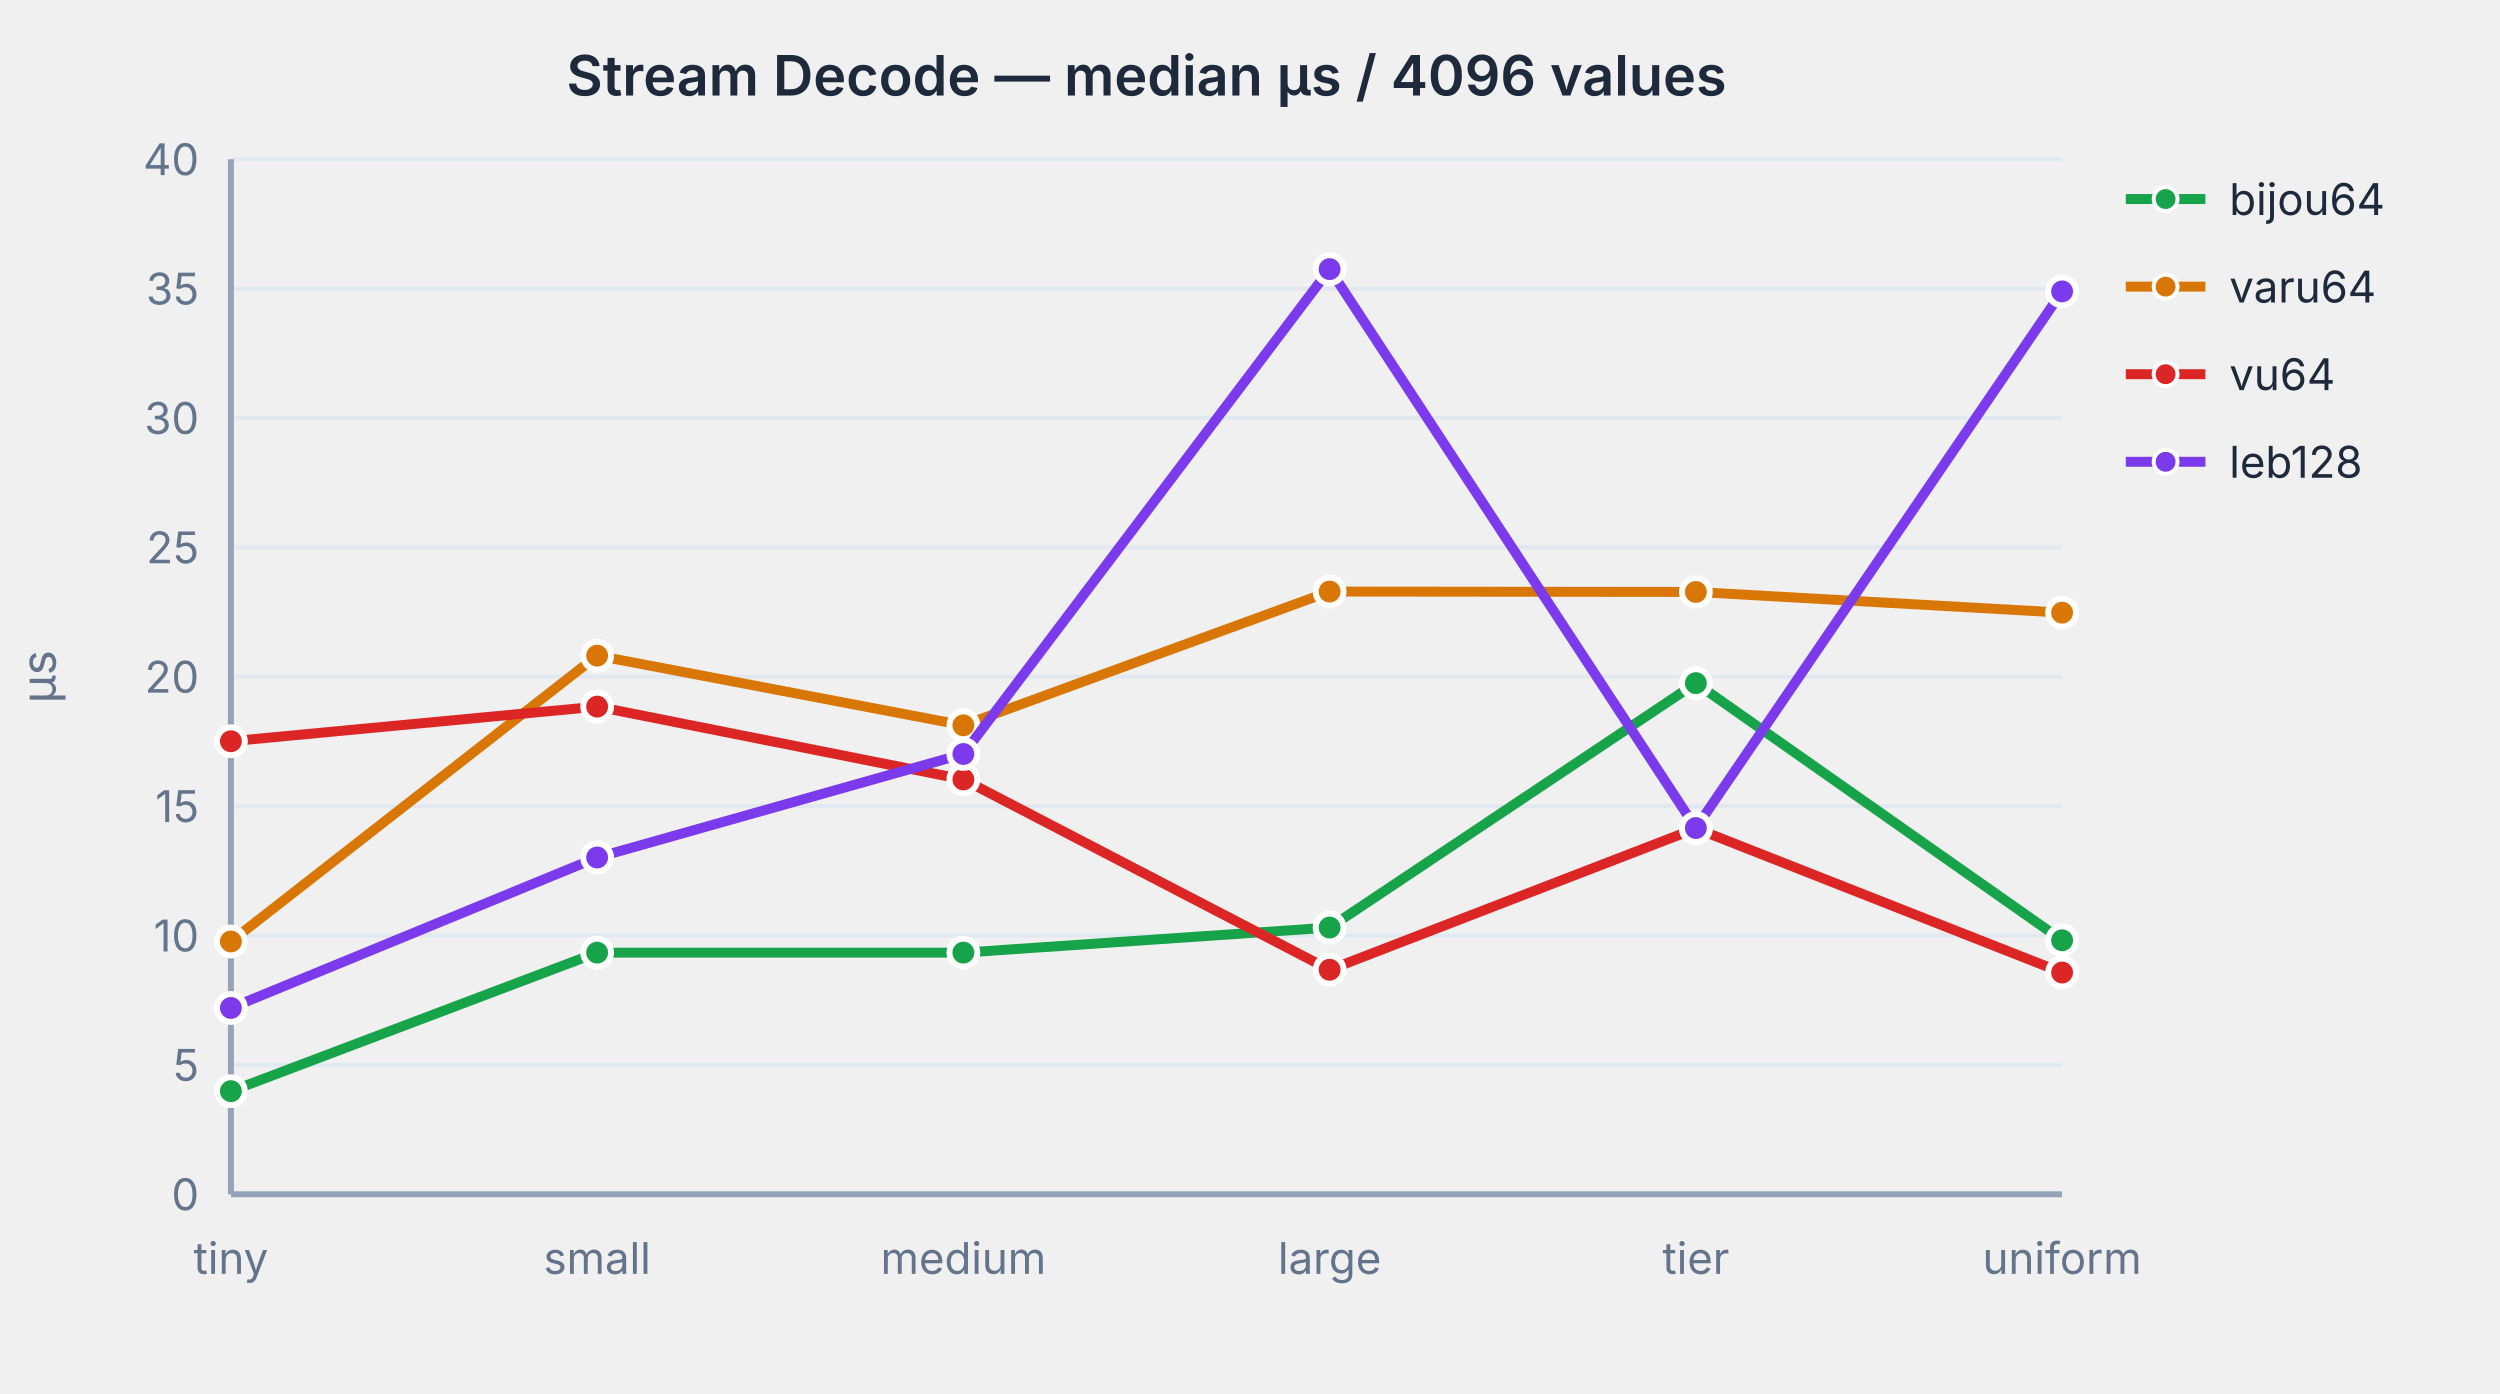
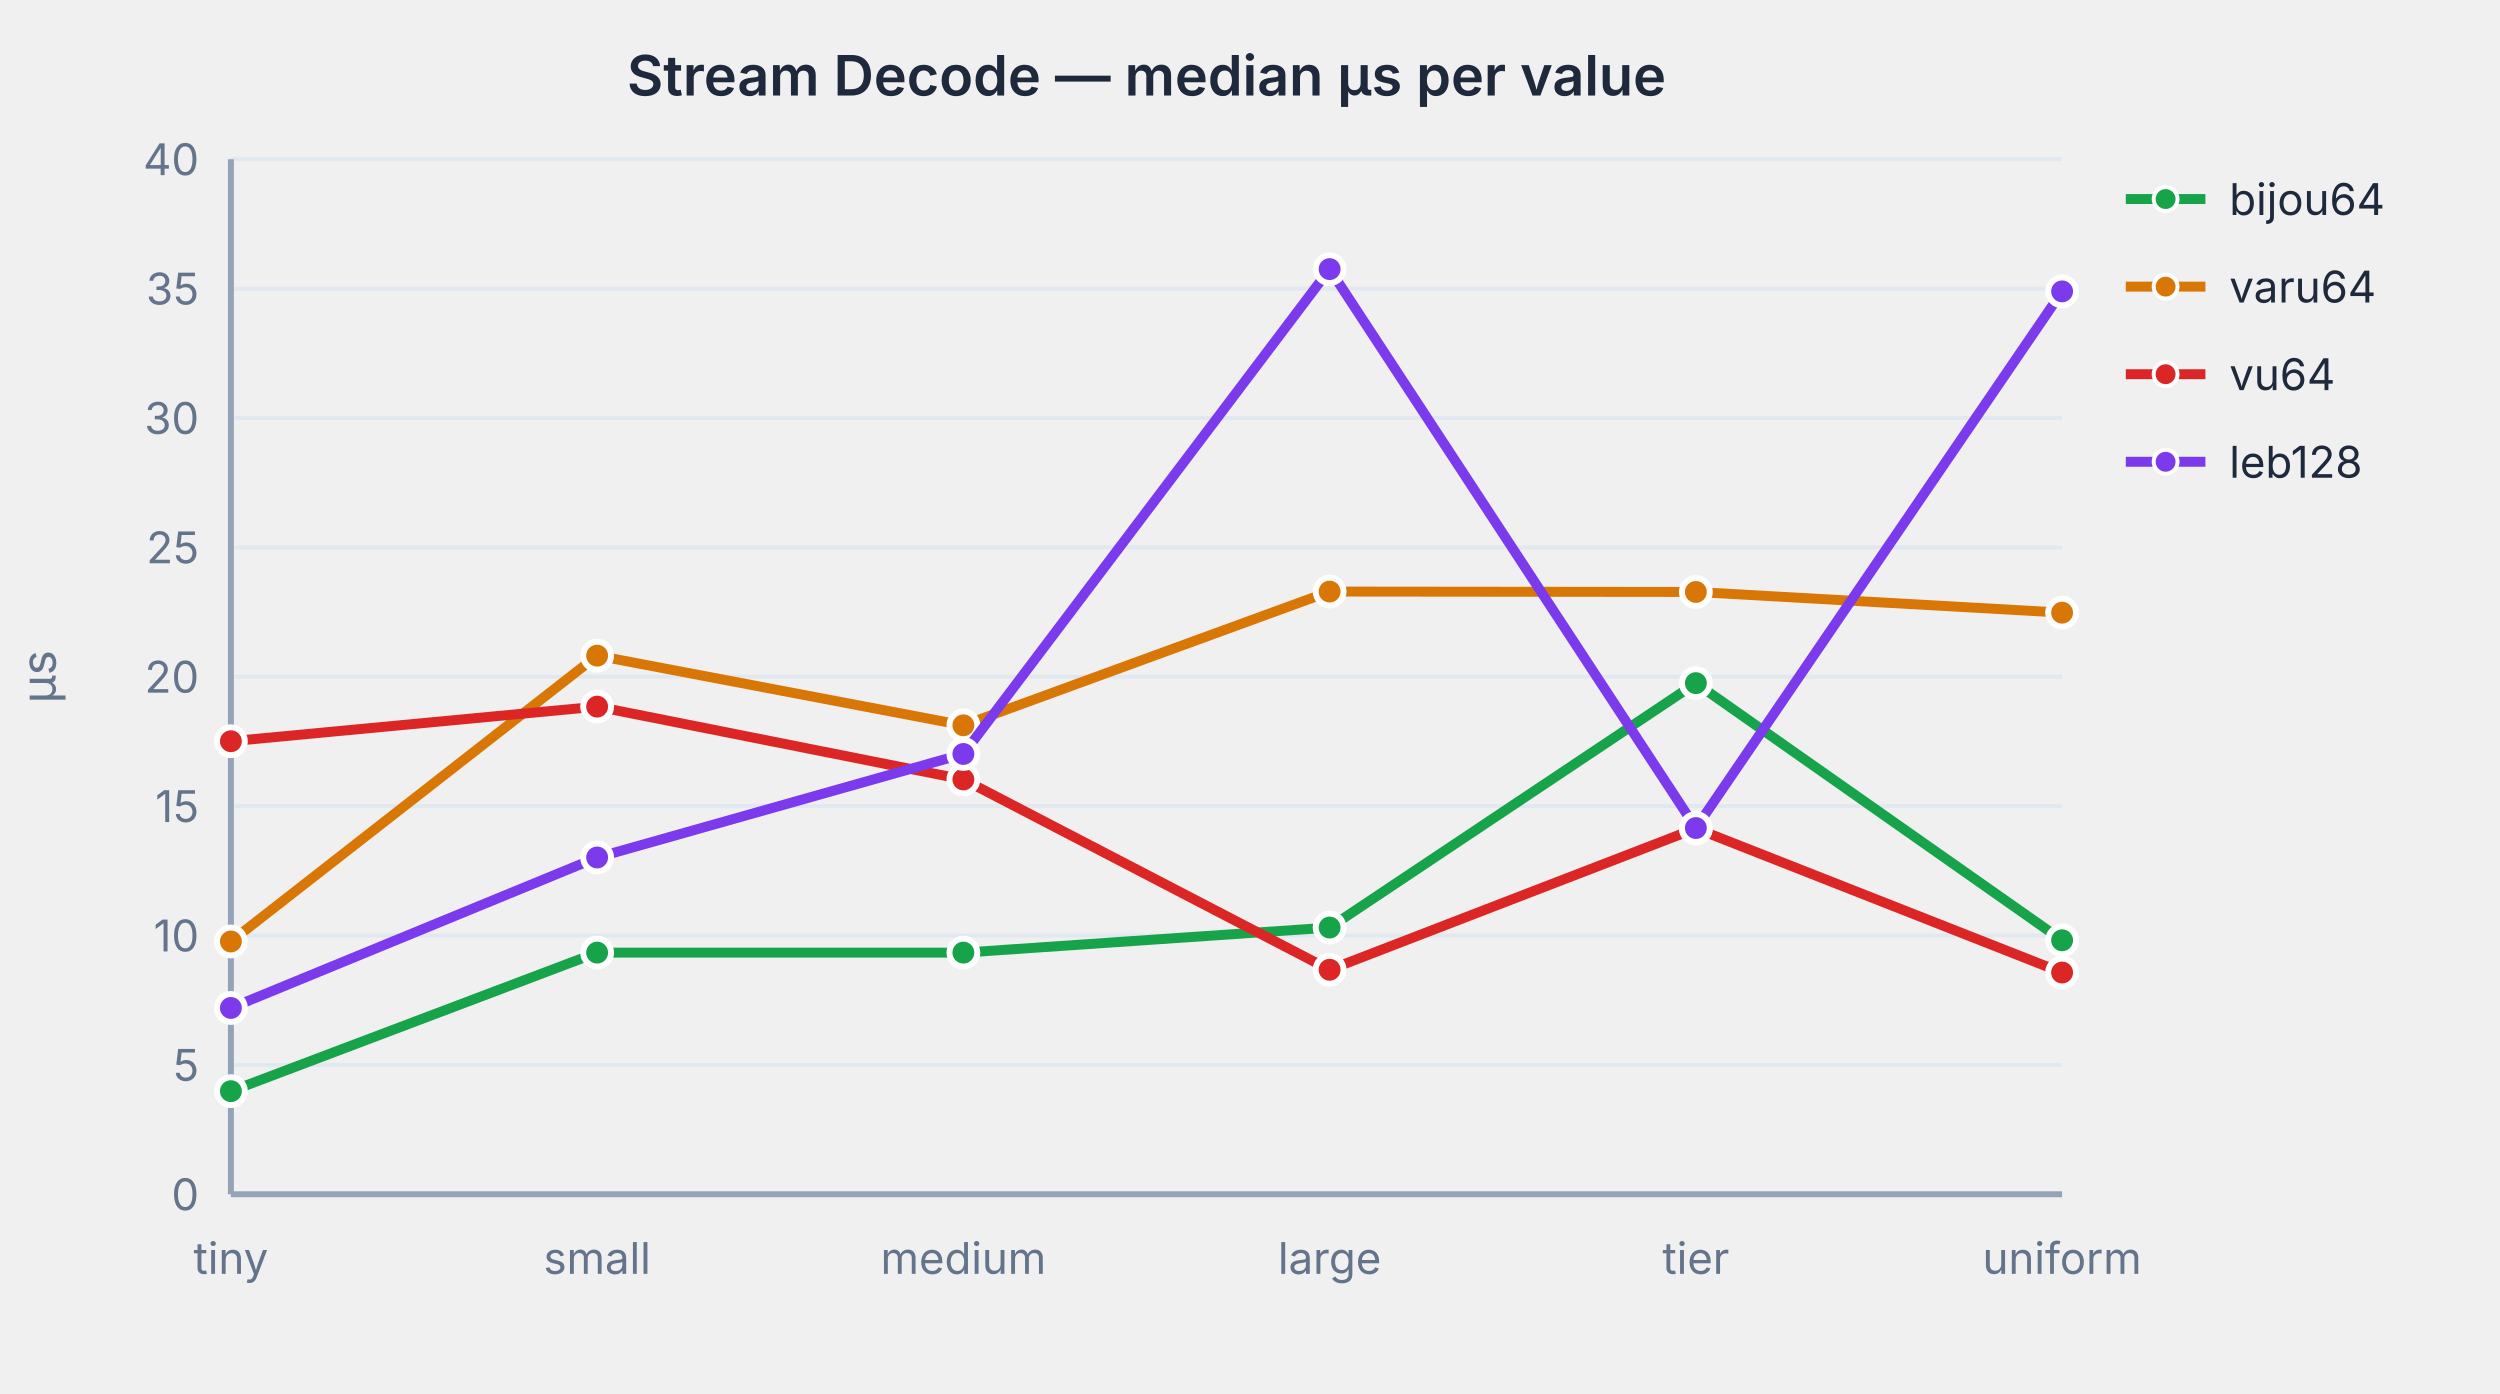
<svg xmlns="http://www.w3.org/2000/svg" viewBox="0 0 628 350" width="628" height="350" style="background:#fff; font-family:'Inter', 'Helvetica Neue', Arial, sans-serif">
-   <text x="288.0" y="24" text-anchor="middle" font-size="14" font-weight="600" fill="#1e293b">Stream Decode — median µs / 4096 values</text>
+   <text x="288.0" y="24" text-anchor="middle" font-size="14" font-weight="600" fill="#1e293b">Stream Decode — median µs per value</text>
  <line x1="58" y1="300.0" x2="518" y2="300.0" stroke="#e2e8f0" stroke-width="1" />
  <text x="50" y="304.0" text-anchor="end" font-size="11" fill="#64748b">0</text>
  <line x1="58" y1="267.5" x2="518" y2="267.5" stroke="#e2e8f0" stroke-width="1" />
  <text x="50" y="271.5" text-anchor="end" font-size="11" fill="#64748b">5</text>
  <line x1="58" y1="235.0" x2="518" y2="235.0" stroke="#e2e8f0" stroke-width="1" />
  <text x="50" y="239.0" text-anchor="end" font-size="11" fill="#64748b">10</text>
  <line x1="58" y1="202.5" x2="518" y2="202.5" stroke="#e2e8f0" stroke-width="1" />
  <text x="50" y="206.5" text-anchor="end" font-size="11" fill="#64748b">15</text>
  <line x1="58" y1="170.0" x2="518" y2="170.0" stroke="#e2e8f0" stroke-width="1" />
  <text x="50" y="174.0" text-anchor="end" font-size="11" fill="#64748b">20</text>
  <line x1="58" y1="137.5" x2="518" y2="137.5" stroke="#e2e8f0" stroke-width="1" />
  <text x="50" y="141.5" text-anchor="end" font-size="11" fill="#64748b">25</text>
  <line x1="58" y1="105.0" x2="518" y2="105.0" stroke="#e2e8f0" stroke-width="1" />
  <text x="50" y="109.0" text-anchor="end" font-size="11" fill="#64748b">30</text>
  <line x1="58" y1="72.5" x2="518" y2="72.5" stroke="#e2e8f0" stroke-width="1" />
  <text x="50" y="76.5" text-anchor="end" font-size="11" fill="#64748b">35</text>
  <line x1="58" y1="40.0" x2="518" y2="40.0" stroke="#e2e8f0" stroke-width="1" />
  <text x="50" y="44.0" text-anchor="end" font-size="11" fill="#64748b">40</text>
  <text x="58.0" y="320" text-anchor="middle" font-size="11" fill="#64748b">tiny</text>
  <text x="150.0" y="320" text-anchor="middle" font-size="11" fill="#64748b">small</text>
  <text x="242.0" y="320" text-anchor="middle" font-size="11" fill="#64748b">medium</text>
  <text x="334.0" y="320" text-anchor="middle" font-size="11" fill="#64748b">large</text>
  <text x="426.0" y="320" text-anchor="middle" font-size="11" fill="#64748b">tier</text>
  <text x="518.0" y="320" text-anchor="middle" font-size="11" fill="#64748b">uniform</text>
  <text x="14" y="170.0" text-anchor="middle" font-size="12" fill="#64748b" transform="rotate(-90 14 170.0)">µs</text>
  <line x1="58" y1="300" x2="518" y2="300" stroke="#94a3b8" stroke-width="1.5" />
  <line x1="58" y1="40" x2="58" y2="300" stroke="#94a3b8" stroke-width="1.5" />
  <polyline points="58.0,274.1 150.0,239.3 242.0,239.3 334.0,233.0 426.0,171.6 518.0,236.2" fill="none" stroke="#16a34a" stroke-width="2.5" stroke-linejoin="round" />
  <circle cx="58.0" cy="274.1" r="3.5" fill="#16a34a" stroke="#fff" stroke-width="1.5" />
  <circle cx="150.0" cy="239.3" r="3.5" fill="#16a34a" stroke="#fff" stroke-width="1.5" />
  <circle cx="242.0" cy="239.3" r="3.5" fill="#16a34a" stroke="#fff" stroke-width="1.5" />
  <circle cx="334.0" cy="233.0" r="3.5" fill="#16a34a" stroke="#fff" stroke-width="1.5" />
  <circle cx="426.0" cy="171.6" r="3.5" fill="#16a34a" stroke="#fff" stroke-width="1.5" />
  <circle cx="518.0" cy="236.2" r="3.5" fill="#16a34a" stroke="#fff" stroke-width="1.5" />
  <polyline points="58.0,236.5 150.0,164.7 242.0,182.2 334.0,148.6 426.0,148.7 518.0,153.9" fill="none" stroke="#d97706" stroke-width="2.5" stroke-linejoin="round" />
  <circle cx="58.0" cy="236.5" r="3.5" fill="#d97706" stroke="#fff" stroke-width="1.5" />
  <circle cx="150.0" cy="164.7" r="3.5" fill="#d97706" stroke="#fff" stroke-width="1.5" />
  <circle cx="242.0" cy="182.2" r="3.5" fill="#d97706" stroke="#fff" stroke-width="1.5" />
  <circle cx="334.0" cy="148.6" r="3.5" fill="#d97706" stroke="#fff" stroke-width="1.5" />
  <circle cx="426.0" cy="148.7" r="3.5" fill="#d97706" stroke="#fff" stroke-width="1.5" />
  <circle cx="518.0" cy="153.9" r="3.5" fill="#d97706" stroke="#fff" stroke-width="1.5" />
  <polyline points="58.0,186.2 150.0,177.5 242.0,195.8 334.0,243.6 426.0,208.1 518.0,244.3" fill="none" stroke="#dc2626" stroke-width="2.5" stroke-linejoin="round" />
  <circle cx="58.0" cy="186.2" r="3.5" fill="#dc2626" stroke="#fff" stroke-width="1.5" />
  <circle cx="150.0" cy="177.5" r="3.5" fill="#dc2626" stroke="#fff" stroke-width="1.5" />
  <circle cx="242.0" cy="195.8" r="3.5" fill="#dc2626" stroke="#fff" stroke-width="1.5" />
  <circle cx="334.0" cy="243.6" r="3.5" fill="#dc2626" stroke="#fff" stroke-width="1.5" />
  <circle cx="426.0" cy="208.1" r="3.5" fill="#dc2626" stroke="#fff" stroke-width="1.5" />
  <circle cx="518.0" cy="244.3" r="3.5" fill="#dc2626" stroke="#fff" stroke-width="1.5" />
  <polyline points="58.0,253.2 150.0,215.4 242.0,189.4 334.0,67.6 426.0,208.0 518.0,73.2" fill="none" stroke="#7c3aed" stroke-width="2.5" stroke-linejoin="round" />
  <circle cx="58.0" cy="253.2" r="3.5" fill="#7c3aed" stroke="#fff" stroke-width="1.5" />
  <circle cx="150.0" cy="215.4" r="3.5" fill="#7c3aed" stroke="#fff" stroke-width="1.5" />
  <circle cx="242.0" cy="189.4" r="3.5" fill="#7c3aed" stroke="#fff" stroke-width="1.5" />
  <circle cx="334.0" cy="67.6" r="3.5" fill="#7c3aed" stroke="#fff" stroke-width="1.5" />
  <circle cx="426.0" cy="208.0" r="3.5" fill="#7c3aed" stroke="#fff" stroke-width="1.5" />
  <circle cx="518.0" cy="73.2" r="3.5" fill="#7c3aed" stroke="#fff" stroke-width="1.5" />
  <line x1="534" y1="50" x2="554" y2="50" stroke="#16a34a" stroke-width="2.5" />
  <circle cx="544" cy="50" r="3" fill="#16a34a" stroke="#fff" stroke-width="1" />
  <text x="560" y="54" font-size="11" fill="#1e293b">bijou64</text>
  <line x1="534" y1="72" x2="554" y2="72" stroke="#d97706" stroke-width="2.5" />
  <circle cx="544" cy="72" r="3" fill="#d97706" stroke="#fff" stroke-width="1" />
  <text x="560" y="76" font-size="11" fill="#1e293b">varu64</text>
  <line x1="534" y1="94" x2="554" y2="94" stroke="#dc2626" stroke-width="2.5" />
  <circle cx="544" cy="94" r="3" fill="#dc2626" stroke="#fff" stroke-width="1" />
  <text x="560" y="98" font-size="11" fill="#1e293b">vu64</text>
  <line x1="534" y1="116" x2="554" y2="116" stroke="#7c3aed" stroke-width="2.5" />
  <circle cx="544" cy="116" r="3" fill="#7c3aed" stroke="#fff" stroke-width="1" />
  <text x="560" y="120" font-size="11" fill="#1e293b">leb128</text>
</svg>
